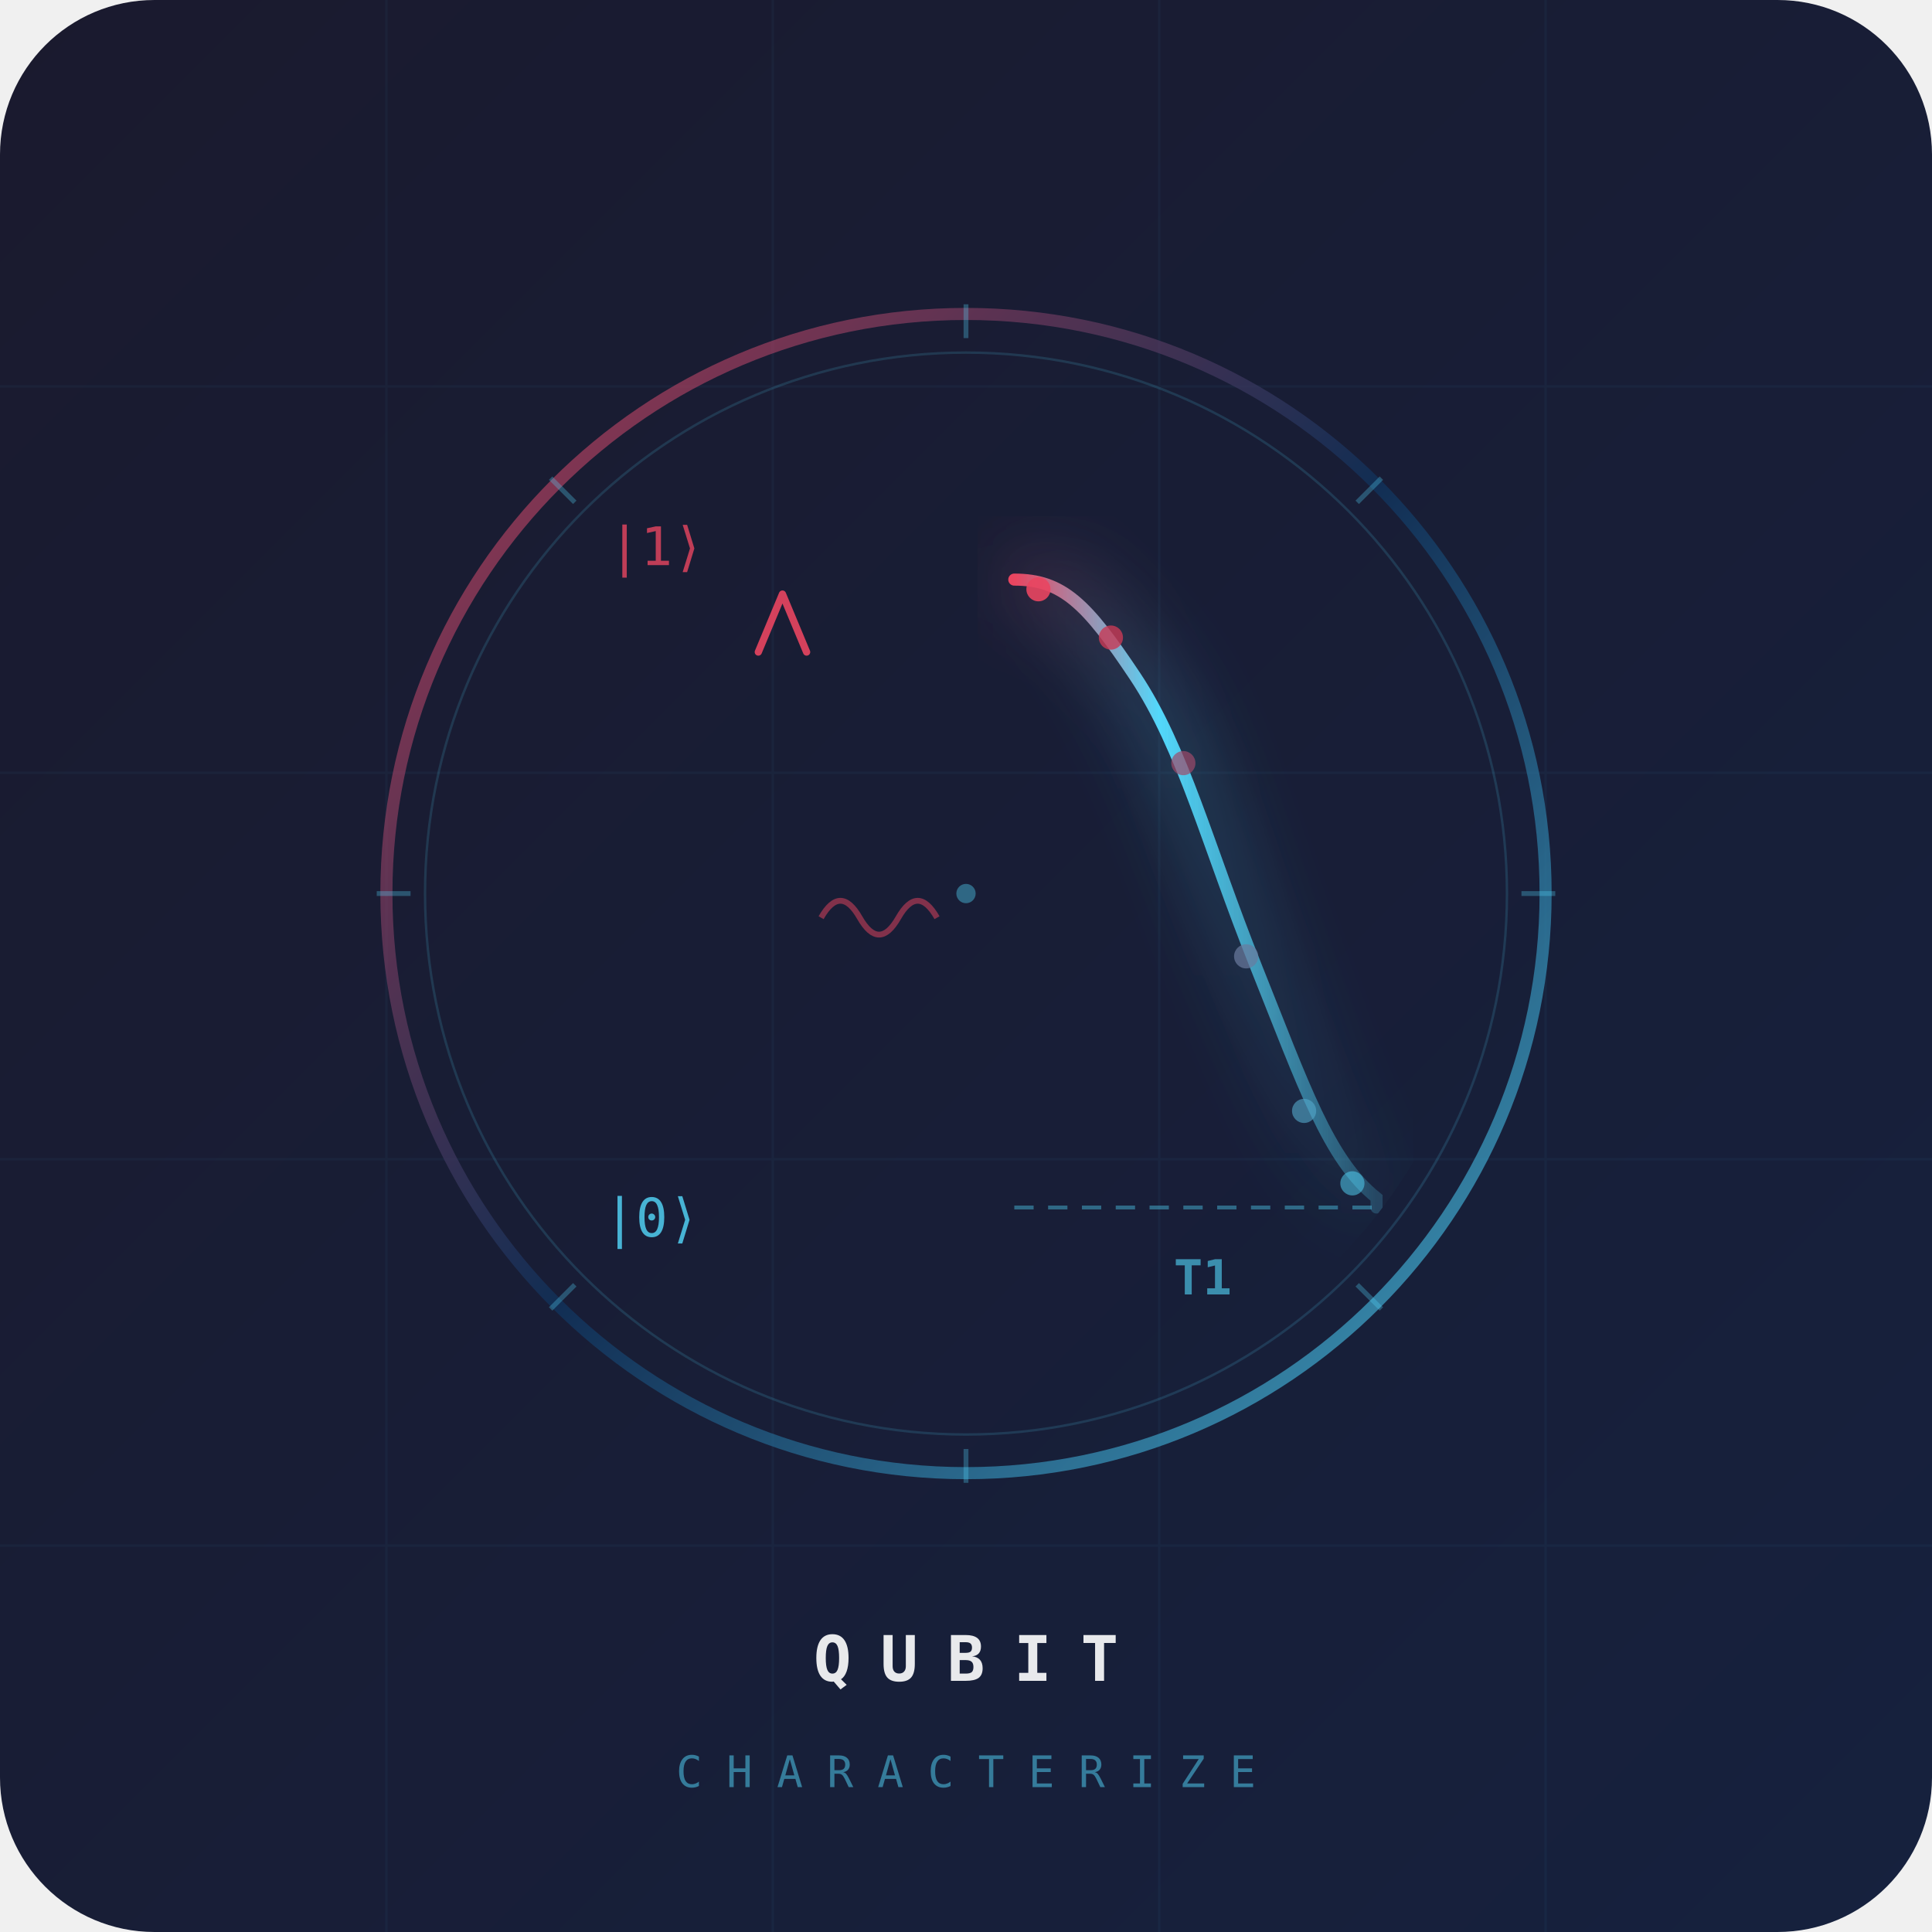
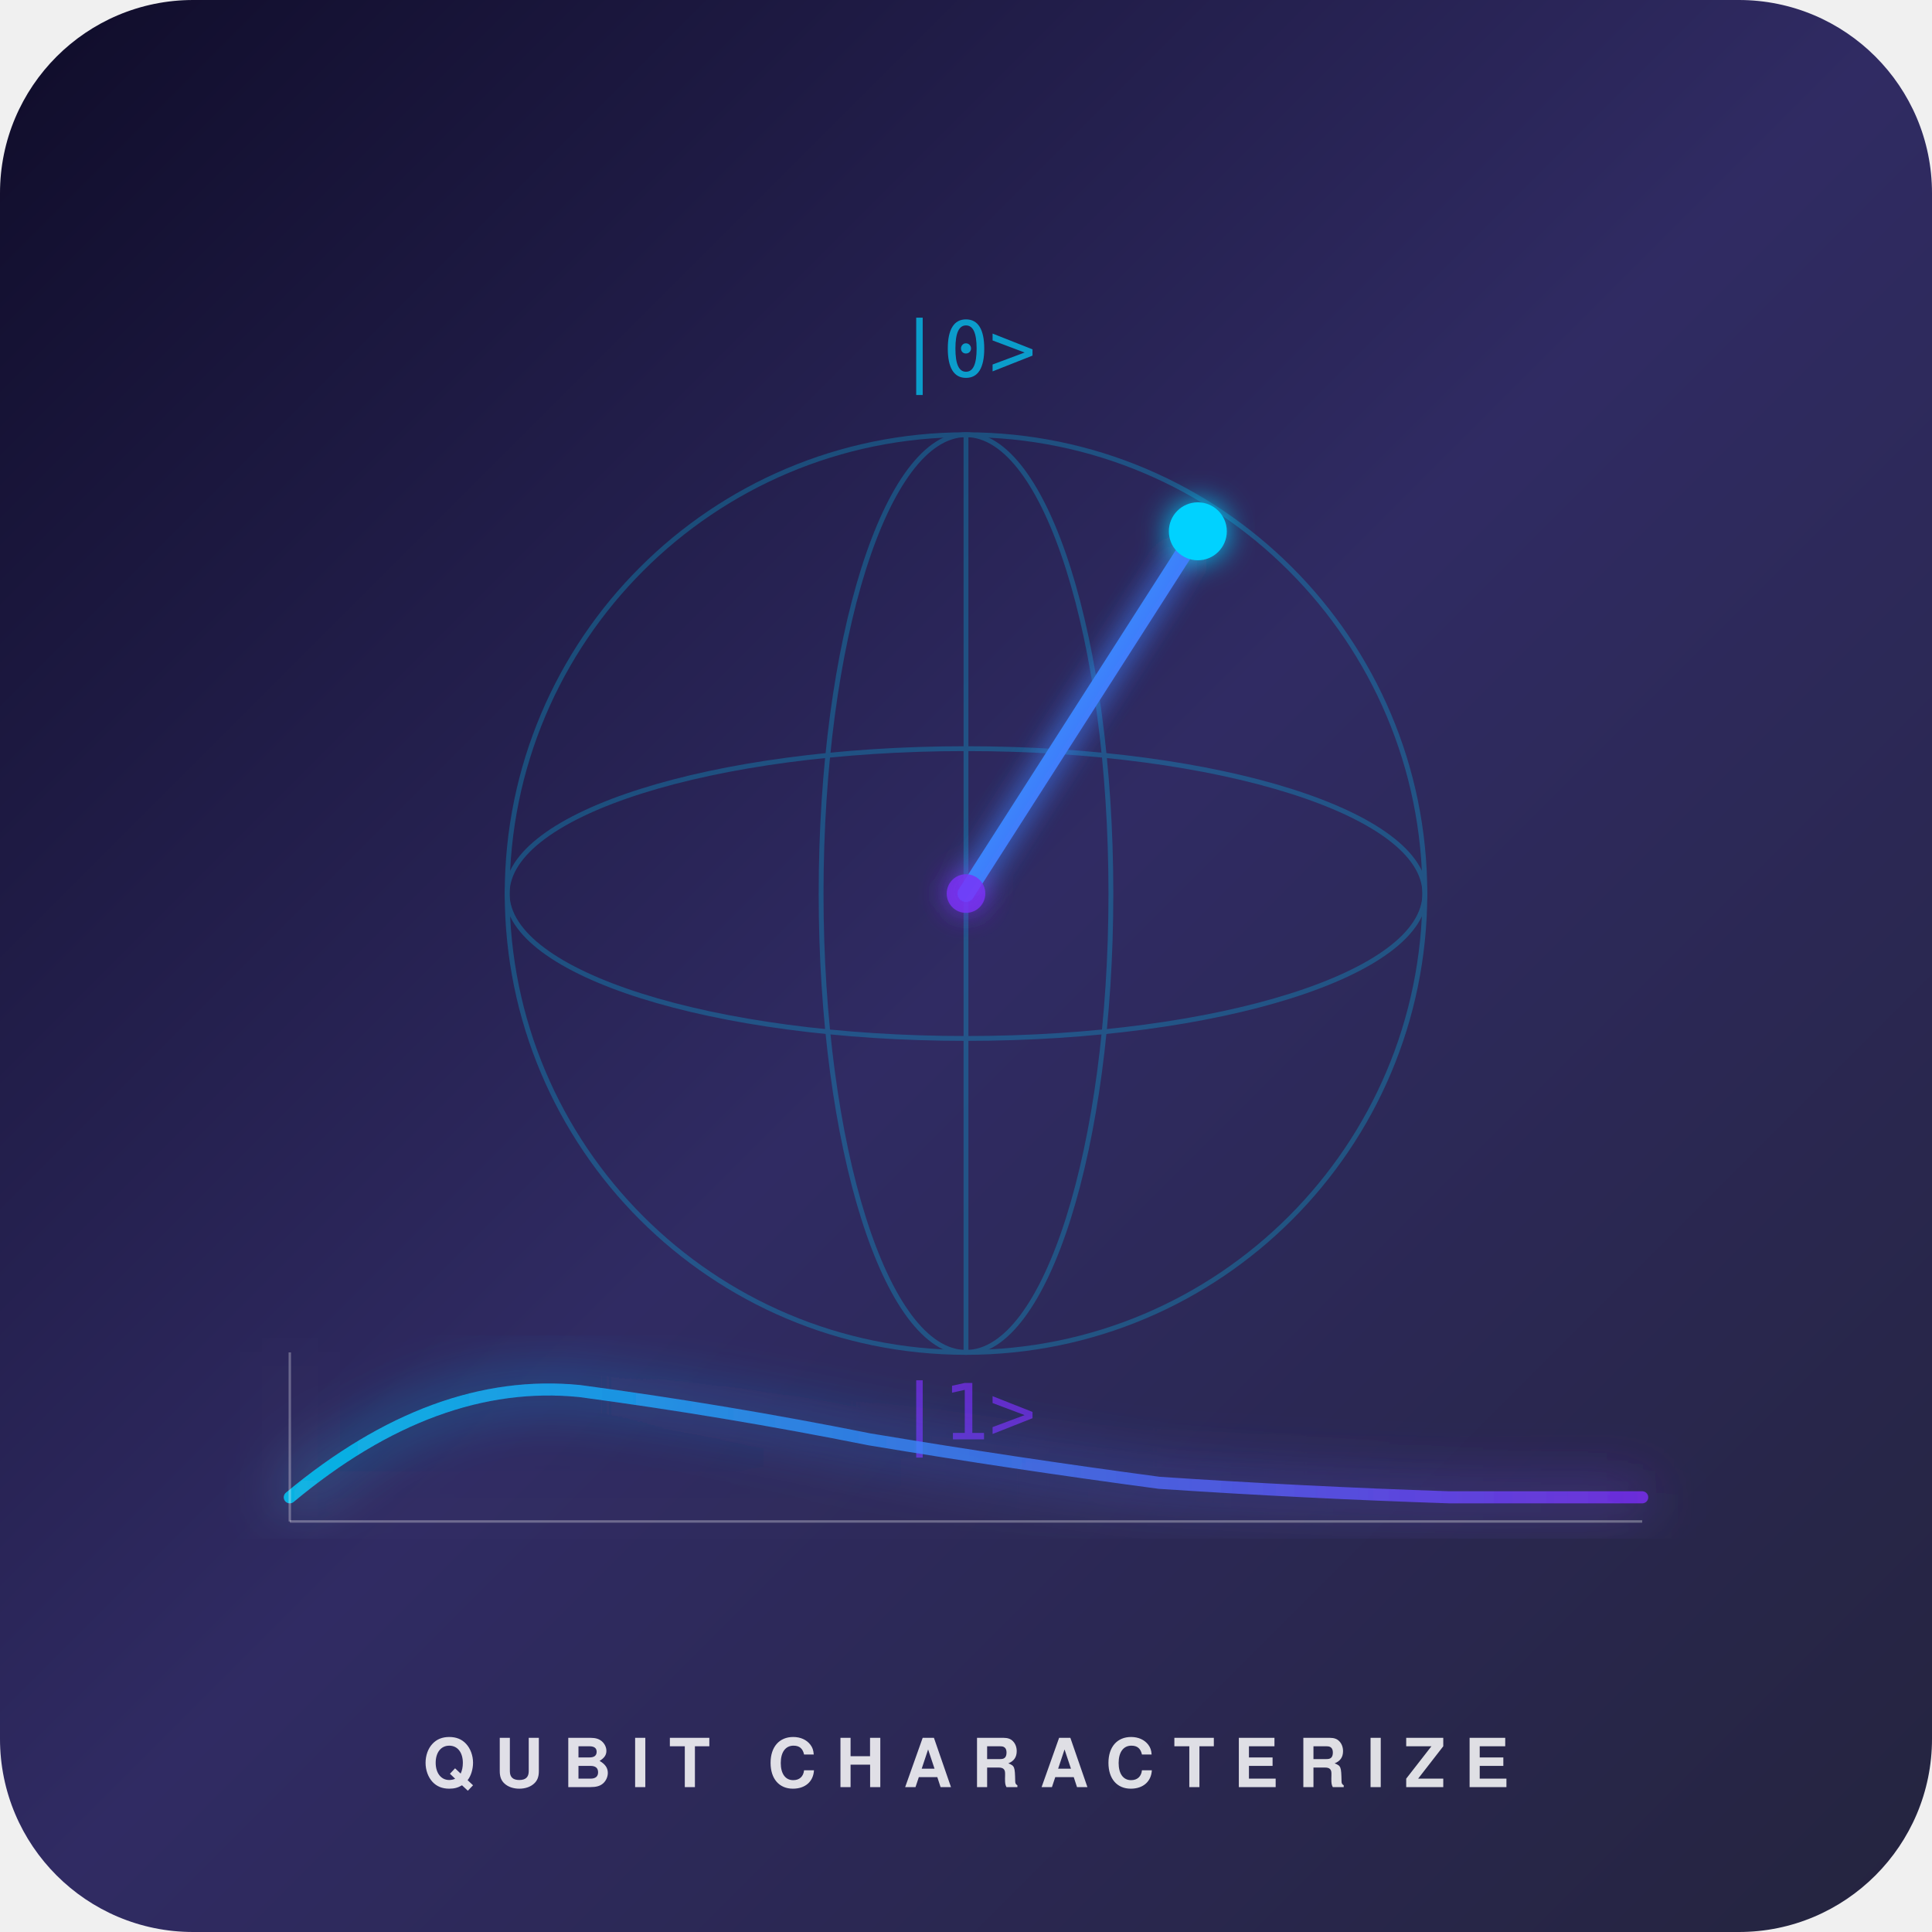
<svg xmlns="http://www.w3.org/2000/svg" viewBox="0 0 400 400">
  <defs>
-     <linearGradient id="frame" x1="0%" y1="0%" x2="100%" y2="100%">
-       <stop offset="0%" style="stop-color:#1a1a2e" />
-       <stop offset="100%" style="stop-color:#16213e" />
+     <linearGradient id="bg" x1="0%" y1="0%" x2="100%" y2="100%">
+       <stop offset="0%" style="stop-color:#0f0c29" />
+       <stop offset="50%" style="stop-color:#302b63" />
+       <stop offset="100%" style="stop-color:#24243e" />
    </linearGradient>
-     <linearGradient id="ring" x1="0%" y1="0%" x2="100%" y2="100%">
-       <stop offset="0%" style="stop-color:#e94560" />
-       <stop offset="50%" style="stop-color:#0f3460" />
-       <stop offset="100%" style="stop-color:#53d8fb" />
+     <linearGradient id="qubit" x1="0%" y1="0%" x2="100%" y2="100%">
+       <stop offset="0%" style="stop-color:#00d2ff" />
+       <stop offset="100%" style="stop-color:#7b2ff7" />
    </linearGradient>
-     <linearGradient id="decay" x1="0%" y1="0%" x2="100%" y2="0%">
-       <stop offset="0%" style="stop-color:#e94560" />
-       <stop offset="40%" style="stop-color:#53d8fb" />
-       <stop offset="100%" style="stop-color:#53d8fb;stop-opacity:0.2" />
+     <linearGradient id="pulse" x1="0%" y1="0%" x2="100%" y2="0%">
+       <stop offset="0%" style="stop-color:#00d2ff;stop-opacity:0.8" />
+       <stop offset="100%" style="stop-color:#7b2ff7;stop-opacity:0.8" />
    </linearGradient>
-     <linearGradient id="level0" x1="0%" y1="0%" x2="100%" y2="0%">
-       <stop offset="0%" style="stop-color:#53d8fb" />
-       <stop offset="100%" style="stop-color:#53d8fb;stop-opacity:0.4" />
-     </linearGradient>
-     <linearGradient id="level1" x1="0%" y1="0%" x2="100%" y2="0%">
-       <stop offset="0%" style="stop-color:#e94560" />
-       <stop offset="100%" style="stop-color:#e94560;stop-opacity:0.4" />
-     </linearGradient>
-     <linearGradient id="transition" x1="0%" y1="100%" x2="0%" y2="0%">
-       <stop offset="0%" style="stop-color:#53d8fb" />
-       <stop offset="100%" style="stop-color:#e94560" />
-     </linearGradient>
-     <filter id="glow-cyan">
+     <filter id="glow">
      <feGaussianBlur stdDeviation="3" result="blur" />
-       <feFlood flood-color="#53d8fb" flood-opacity="0.6" result="color" />
-       <feComposite in="color" in2="blur" operator="in" result="glow" />
-       <feMerge>
-         <feMergeNode in="glow" />
-         <feMergeNode in="SourceGraphic" />
-       </feMerge>
-     </filter>
-     <filter id="glow-red">
-       <feGaussianBlur stdDeviation="3" result="blur" />
-       <feFlood flood-color="#e94560" flood-opacity="0.6" result="color" />
-       <feComposite in="color" in2="blur" operator="in" result="glow" />
-       <feMerge>
-         <feMergeNode in="glow" />
-         <feMergeNode in="SourceGraphic" />
-       </feMerge>
-     </filter>
-     <filter id="soft-glow">
-       <feGaussianBlur stdDeviation="8" result="blur" />
      <feMerge>
        <feMergeNode in="blur" />
        <feMergeNode in="SourceGraphic" />
      </feMerge>
    </filter>
-     <clipPath id="inner-clip">
-       <circle cx="200" cy="185" r="108" />
-     </clipPath>
+     <filter id="softglow">
+       <feGaussianBlur stdDeviation="6" result="blur" />
+       <feMerge>
+         <feMergeNode in="blur" />
+         <feMergeNode in="SourceGraphic" />
+       </feMerge>
+     </filter>
  </defs>
-   <rect width="400" height="400" rx="32" fill="url(#frame)" />
-   <g opacity="0.04" stroke="#53d8fb" stroke-width="0.5">
-     <line x1="0" y1="80" x2="400" y2="80" />
-     <line x1="0" y1="160" x2="400" y2="160" />
-     <line x1="0" y1="240" x2="400" y2="240" />
-     <line x1="0" y1="320" x2="400" y2="320" />
-     <line x1="80" y1="0" x2="80" y2="400" />
-     <line x1="160" y1="0" x2="160" y2="400" />
-     <line x1="240" y1="0" x2="240" y2="400" />
-     <line x1="320" y1="0" x2="320" y2="400" />
+   <rect width="400" height="400" rx="40" fill="url(#bg)" />
+   <g transform="translate(200,185)" opacity="0.25" stroke="#00d2ff" fill="none" stroke-width="1">
+     <ellipse rx="95" ry="95" />
+     <ellipse rx="95" ry="30" />
+     <ellipse rx="30" ry="95" />
+     <line x1="0" y1="-95" x2="0" y2="95" />
  </g>
-   <circle cx="200" cy="185" r="120" fill="none" stroke="url(#ring)" stroke-width="2.5" opacity="0.7" />
-   <circle cx="200" cy="185" r="112" fill="none" stroke="#53d8fb" stroke-width="0.5" opacity="0.15" />
-   <g stroke="#53d8fb" stroke-width="1" opacity="0.3">
-     <line x1="200" y1="63" x2="200" y2="70" />
-     <line x1="200" y1="300" x2="200" y2="307" />
-     <line x1="78" y1="185" x2="85" y2="185" />
-     <line x1="315" y1="185" x2="322" y2="185" />
-     <line x1="114" y1="99" x2="119" y2="104" />
-     <line x1="286" y1="99" x2="281" y2="104" />
-     <line x1="114" y1="271" x2="119" y2="266" />
-     <line x1="286" y1="271" x2="281" y2="266" />
+   <g filter="url(#glow)">
+     <line x1="200" y1="185" x2="248" y2="110" stroke="url(#qubit)" stroke-width="3.5" stroke-linecap="round" />
+     <circle cx="248" cy="110" r="6" fill="#00d2ff" />
+     <circle cx="200" cy="185" r="4" fill="#7b2ff7" opacity="0.8" />
  </g>
-   <g clip-path="url(#inner-clip)">
-     <line x1="130" y1="120" x2="195" y2="120" stroke="url(#level1)" stroke-width="2.5" stroke-linecap="round" filter="url(#glow-red)" />
-     <line x1="130" y1="250" x2="195" y2="250" stroke="url(#level0)" stroke-width="2.5" stroke-linecap="round" filter="url(#glow-cyan)" />
-     <line x1="162" y1="242" x2="162" y2="130" stroke="url(#transition)" stroke-width="2" stroke-linecap="round" opacity="0.9" />
-     <path d="M157,135 L162,123 L167,135" fill="none" stroke="#e94560" stroke-width="1.5" stroke-linecap="round" stroke-linejoin="round" opacity="0.9" />
-     <path d="M170,190 Q174,183 178,190 Q182,197 186,190 Q190,183 194,190" fill="none" stroke="#e94560" stroke-width="1.2" opacity="0.5" />
-     <g filter="url(#soft-glow)">
-       <path d="M210,120 C220,120 225,125 235,140 C245,155 250,175 260,200 C270,225 275,240 285,248 L285,250" fill="none" stroke="url(#decay)" stroke-width="2.5" stroke-linecap="round" />
-     </g>
-     <line x1="210" y1="250" x2="285" y2="250" stroke="#53d8fb" stroke-width="0.8" stroke-dasharray="4,3" opacity="0.4" />
-     <circle cx="215" cy="122" r="2.5" fill="#e94560" opacity="0.9" />
-     <circle cx="230" cy="132" r="2.5" fill="#c83a55" opacity="0.8" />
-     <circle cx="245" cy="158" r="2.5" fill="#9e4a6a" opacity="0.7" />
-     <circle cx="258" cy="198" r="2.5" fill="#6a7a9e" opacity="0.7" />
-     <circle cx="270" cy="230" r="2.5" fill="#53a8cb" opacity="0.6" />
-     <circle cx="280" cy="245" r="2.5" fill="#53d8fb" opacity="0.5" />
-     <text x="126" y="117" fill="#e94560" font-family="'SF Mono', 'Fira Code', monospace" font-size="11" opacity="0.8">|1⟩</text>
-     <text x="125" y="256" fill="#53d8fb" font-family="'SF Mono', 'Fira Code', monospace" font-size="11" opacity="0.8">|0⟩</text>
-     <text x="243" y="268" fill="#53d8fb" font-family="'SF Mono', 'Fira Code', monospace" font-size="10" font-weight="bold" opacity="0.6">T1</text>
+   <text x="200" y="78" text-anchor="middle" fill="#00d2ff" font-family="monospace" font-size="16" opacity="0.7">|0&gt;</text>
+   <text x="200" y="298" text-anchor="middle" fill="#7b2ff7" font-family="monospace" font-size="16" opacity="0.7">|1&gt;</text>
+   <g transform="translate(60,310)" filter="url(#softglow)">
+     <path d="M0,0 Q30,-25 60,-22 Q90,-18 120,-12 Q150,-7 180,-3 Q210,-1 240,0 L280,0" stroke="url(#pulse)" fill="none" stroke-width="2.5" stroke-linecap="round" />
+     <line x1="0" y1="5" x2="280" y2="5" stroke="#ffffff" stroke-width="0.5" opacity="0.3" />
+     <line x1="0" y1="5" x2="0" y2="-30" stroke="#ffffff" stroke-width="0.5" opacity="0.3" />
  </g>
-   <circle cx="200" cy="185" r="2" fill="#53d8fb" opacity="0.4" />
-   <text x="200" y="348" text-anchor="middle" fill="#ffffff" font-family="'SF Mono', 'Fira Code', Consolas, monospace" font-size="13" font-weight="bold" letter-spacing="6" opacity="0.9">QUBIT</text>
-   <text x="200" y="370" text-anchor="middle" fill="#53d8fb" font-family="'SF Mono', 'Fira Code', Consolas, monospace" font-size="9" letter-spacing="5" opacity="0.5">CHARACTERIZE</text>
+   <text x="200" y="370" text-anchor="middle" fill="white" font-family="Helvetica, Arial, sans-serif" font-size="14" font-weight="bold" letter-spacing="4" opacity="0.85">QUBIT CHARACTERIZE</text>
</svg>
